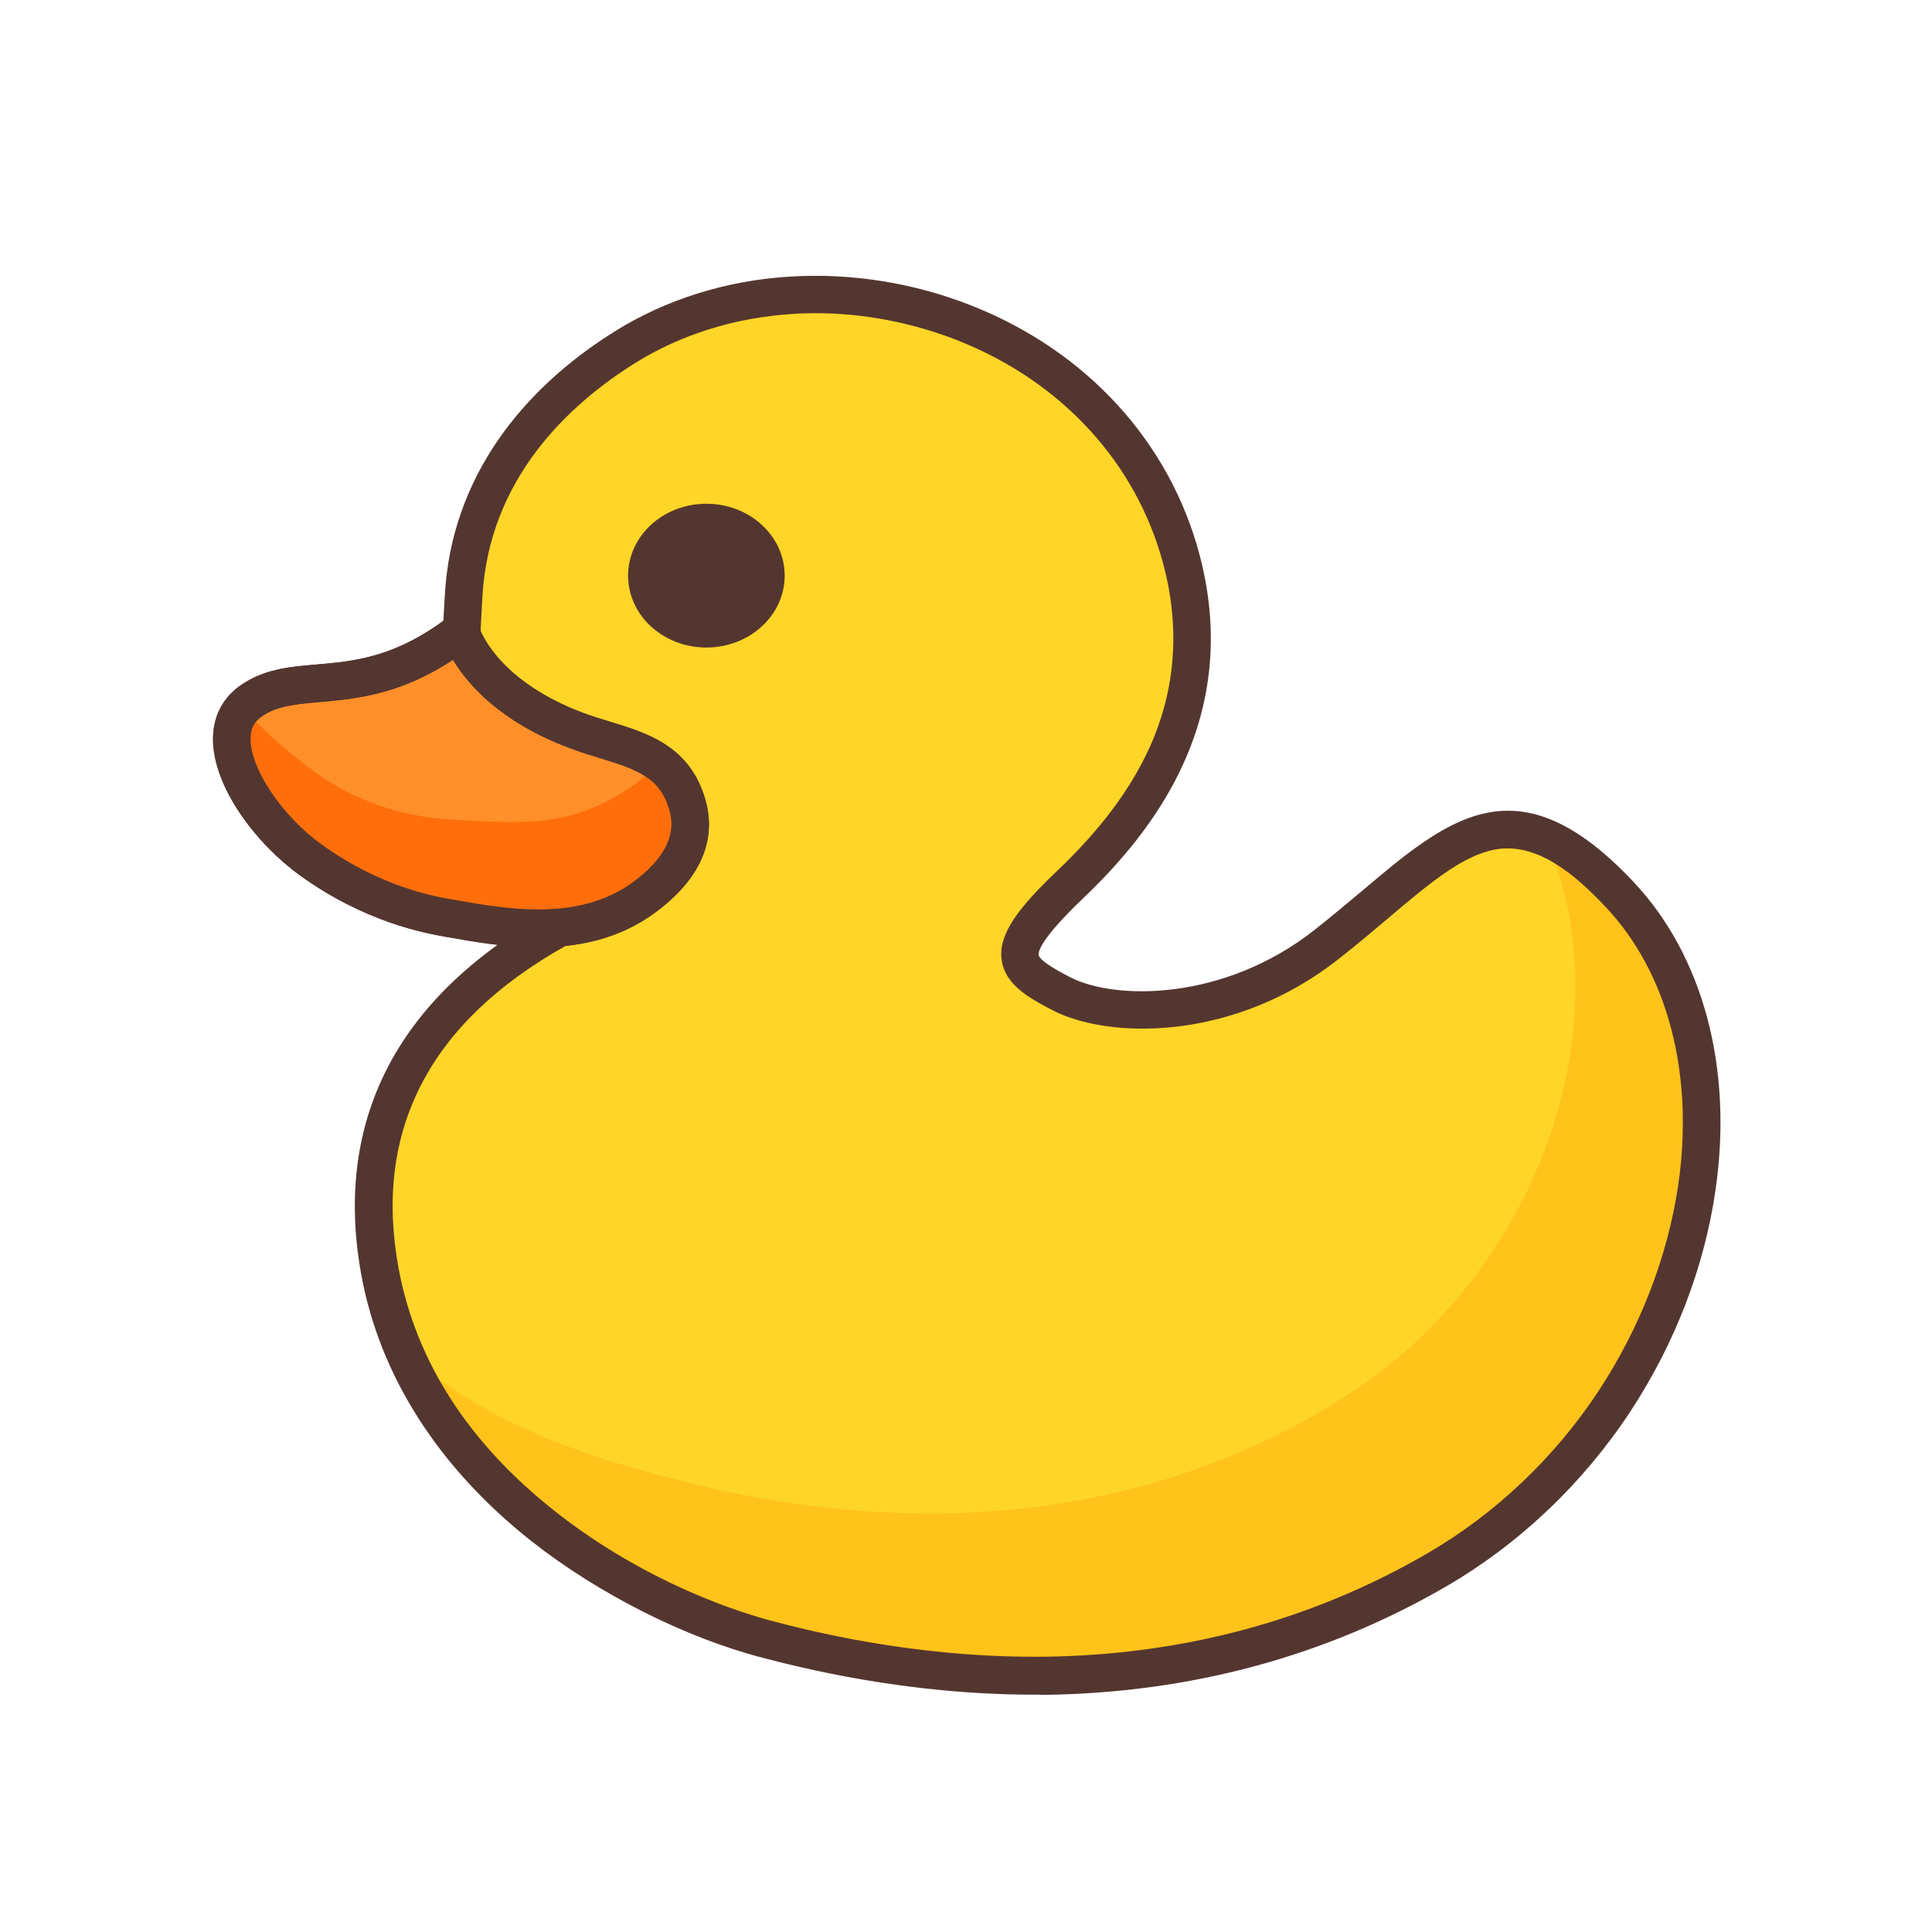
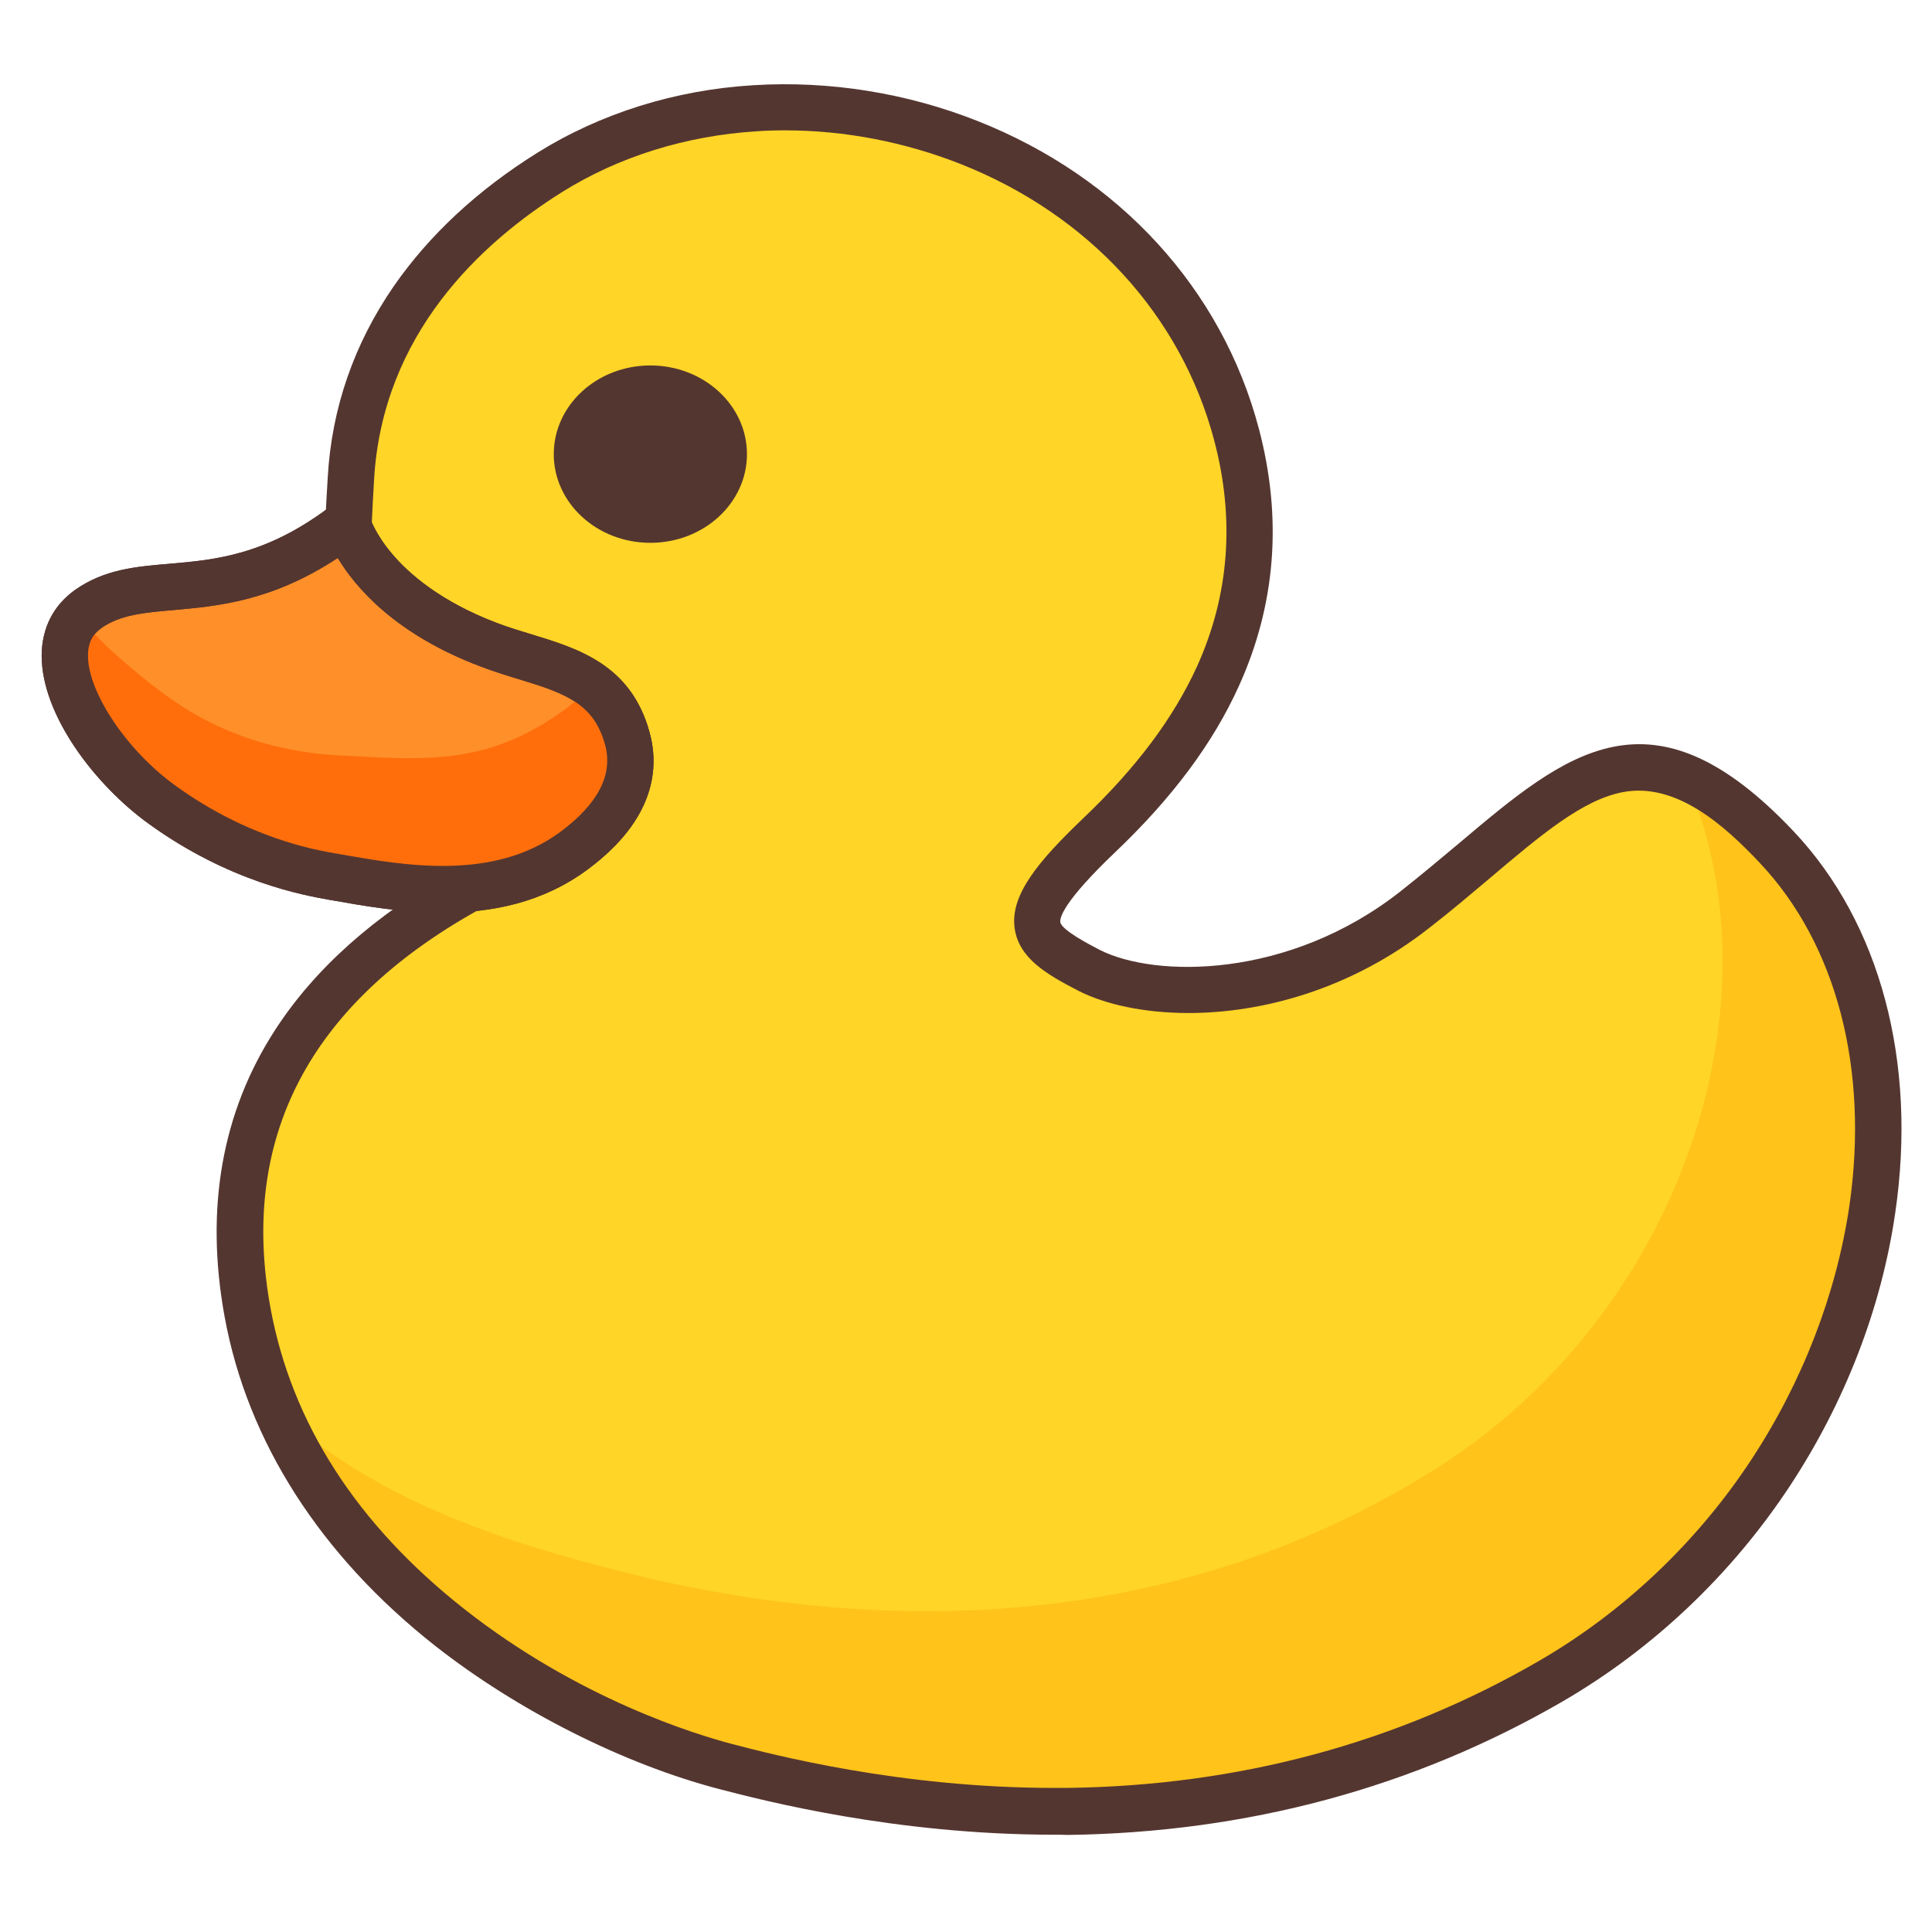
- <svg xmlns="http://www.w3.org/2000/svg" t="1752737463002" class="icon" viewBox="0 0 1024 1024" version="1.1" p-id="4510" width="200" height="200">
+ <svg xmlns="http://www.w3.org/2000/svg" t="1752737463002" class="icon" viewBox="100 110 820 830" version="1.1" p-id="4510" width="200" height="200">
  <path d="M271.4 440.2c-29.9-32.9-28.8-70.5-25.6-124.6 3.4-58.9 39.2-102.7 85.5-131.5 102.6-64 265.9-15.6 295 112.5 21.9 96.4-23.1 138.5-59 172.2-38.1 35.8-31.5 44-4.3 58 26.7 13.7 88.8 14.3 140.1-26.1 62.5-49.2 91.6-94.4 155.4-26.7 84.3 89.5 43.2 276.8-97 358.2-144.7 83.8-291.7 50.2-355 33.8-63.5-16.5-183.6-74.7-205.2-192.1-18-97.8 41.1-151.6 93.2-180.9 38.5-21.7 16.7-9.2-23.1-52.8z" fill="#FFD527" p-id="4511" />
  <path d="M858.4 473.9c-7.2-7.6-32.6-24.5-39-29.4 42 97.1-2.9 230.1-106.8 296-141.1 89.5-291.6 60-354.8 43.6-36.8-9.6-98.2-26.5-142.9-67.5 40 88.7 139.1 135.8 191.6 149.4 63.3 16.4 210.3 50.1 354.9-33.9 140.3-81.4 181.3-268.7 97-358.2z" fill="#FFC31A" p-id="4512" />
  <path d="M332.9 305.1a41.5 38.1 0 1 0 83 0 41.5 38.1 0 1 0-83 0Z" fill="#543630" p-id="4513" />
  <path d="M547.8 898.2c-68.4 0-124.9-14.7-143.8-19.6-41-10.7-86.6-33.7-122-61.5-49.4-38.9-80.7-87.8-90.5-141.4-8.5-46.4-1.2-88 21.8-123.4 17-26.2 42.7-49.1 76.3-68l0.4-0.2c3.7-2.1 7.3-4.1 10.1-5.8-0.1-0.1-0.2-0.1-0.2-0.2-7.7-5.4-20.7-14.5-35.9-31.2-33.7-37.1-31.2-81-28.2-131.9 1.7-29.7 11.3-57.3 28.4-82.1 15.2-21.9 35.9-41.2 61.7-57.3 27.1-16.9 59.2-27 92.9-29 32.4-2 65.7 3.3 96.2 15.4 61 24.1 105 72.3 120.8 132.1 10.2 38.5 7.3 75.7-8.6 110.7-11.1 24.5-28.5 47.9-53.2 71.4-22 21-23.7 27.9-23.5 29.9 0.5 3.5 12.8 9.8 16.8 11.9 23.8 12.2 81.4 12.7 129.4-25.1 9-7.1 17.2-14 25.2-20.7 46.2-39 82.7-69.7 143.7-5 37.2 39.4 53.1 99.2 43.6 163.9-5.9 40.7-21.5 81.1-45 116.9-25.1 38.2-58.9 70.3-97.8 92.9-64 37.1-135.6 56.4-212.9 57.4-1.8-0.1-3.8-0.1-5.7-0.1zM432.3 166c-4.1 0-8.1 0.1-12.2 0.4-30.4 1.9-59.3 10.9-83.6 26.1-34.8 21.8-77.2 60.9-80.8 123.6-3.2 55.2-3.7 87.9 23.1 117.3 13.7 15.1 25 23 32.6 28.2 7.6 5.3 13.6 9.5 13.2 17.4-0.3 7.1-6.5 11.3-9.1 13.1-3.6 2.4-8.6 5.3-15.6 9.2l-0.4 0.2c-71.9 40.4-101.6 97.7-88.3 170.4 9.1 49.5 37.1 93 83.2 129.3 49.4 38.9 100.2 54.1 114.6 57.9 18.3 4.8 72.9 19 138.8 19h5.5c73.8-0.9 142.1-19.3 203.1-54.7 36.2-21 67.8-51 91.1-86.5 21.9-33.4 36.4-71 42-108.8 8.5-58.6-5.4-112.3-38.4-147.3-15.5-16.5-36.2-34.8-58.9-30.5-17.3 3.3-35 18.2-57.3 37.1-8.1 6.8-16.4 13.9-25.7 21.1-34.2 26.9-72.5 36.7-103.6 36.7-19.4 0-36-3.8-47.2-9.5-14-7.2-25.7-14.1-27.5-26.9-2-14.1 9.8-28.5 29.5-47.3 22.8-21.7 38.7-43 48.8-65.1 13.9-30.6 16.4-63.4 7.4-97.3-14.2-53.6-53.8-96.8-108.8-118.6-24.1-9.5-49.9-14.5-75.5-14.5z" fill="#543630" p-id="4514" />
  <path d="M244.1 334.6s8.6 32.6 60.7 52.4c24.8 9.5 51.3 10.3 59.6 40.2 5 17.8-3.8 34.3-22.8 48.4-32.5 24.1-74.4 16.3-103.4 11.2-9.4-1.7-40.2-6.9-73.5-30.9-29.9-21.6-57.3-66.2-31.6-84.2s59.7 2.4 111-37.1z" fill="#FF8F29" p-id="4515" />
  <path d="M285.2 502.1c-17.6 0-34.4-3-47.9-5.4l-1.2-0.2c-10.5-1.9-42.5-7.5-77.2-32.6-23-16.6-46.1-46.7-46-72.4 0.1-11.8 5.1-21.5 14.4-28.1 12.5-8.8 26.1-10 40.5-11.2 19.7-1.7 41.9-3.6 70.3-25.5 2.7-2.1 6.2-2.8 9.4-1.6 3.2 1.1 5.5 3.7 6.3 6.9 0.2 0.7 2.4 7.4 9.7 16 7.1 8.4 20.7 20.4 44.9 29.6 4.9 1.9 10 3.4 14.9 4.9 20 6.1 42.7 13 50.7 41.9 4.2 14.9 2.9 37.3-26.5 59.1-19.4 14.4-41.4 18.6-62.3 18.6z m-45.1-152.4c-28.4 18.7-51.7 20.7-70.7 22.4-12.6 1.1-22.6 2-30.7 7.6-4 2.8-5.9 6.6-5.9 11.9-0.1 15.8 16.8 41 37.7 56 31 22.4 59.6 27.5 69 29.1l1.3 0.2c27.9 5 66.2 11.7 94.9-9.5 16.3-12.1 22.8-24.7 19.2-37.6-4.9-17.5-16.7-21.9-37.3-28.1-5.3-1.6-10.7-3.3-16.2-5.4-36.5-13.8-53.6-33.8-61.3-46.6z m13.6-17.7z" fill="#543630" p-id="4516" />
  <path d="M364.4 427.1c-3-10.6-8.2-17.6-14.9-22.5-3.1 3.3-6.8 6.4-10.9 9.5-32.5 24.1-58.4 22.6-94.5 20.6-9.5-0.5-43.7-1.3-77-25.4-9.2-6.6-27.9-21.7-35.1-31.2-1.1 0.6 1.1-0.8 0 0-25.6 18 2.7 56 32.6 77.6 33.3 24.1 64.1 29.3 73.5 30.9 29.1 5.2 71 12.9 103.4-11.2 19.1-14 27.8-30.4 22.9-48.3z" fill="#FF6E0B" p-id="4517" />
  <path d="M285.2 502.1c-17.6 0-34.4-3-47.9-5.4l-1.2-0.2c-10.5-1.9-42.5-7.5-77.2-32.6-23-16.6-46.1-46.7-46-72.4 0.1-11.8 5.1-21.5 14.4-28.1 12.5-8.8 26.1-10 40.5-11.2 19.7-1.7 41.9-3.6 70.3-25.5 2.7-2.1 6.2-2.8 9.4-1.6 3.2 1.1 5.5 3.7 6.3 6.9 0.2 0.7 2.4 7.4 9.7 16 7.1 8.4 20.7 20.4 44.9 29.6 4.9 1.9 10 3.4 14.9 4.9 20 6.1 42.7 13 50.7 41.9 4.2 14.9 2.9 37.3-26.5 59.1-19.4 14.4-41.4 18.6-62.3 18.6z m-45.1-152.4c-28.4 18.7-51.7 20.7-70.7 22.4-12.6 1.1-22.6 2-30.7 7.6-4 2.8-5.9 6.6-5.9 11.9-0.1 15.8 16.8 41 37.7 56 31 22.4 59.6 27.5 69 29.1l1.3 0.2c27.9 5 66.2 11.7 94.9-9.5 16.3-12.1 22.8-24.7 19.2-37.6-4.9-17.5-16.7-21.9-37.3-28.1-5.3-1.6-10.7-3.3-16.2-5.4-36.5-13.8-53.6-33.8-61.3-46.6z m13.6-17.7z" fill="#543630" p-id="4518" />
</svg>
